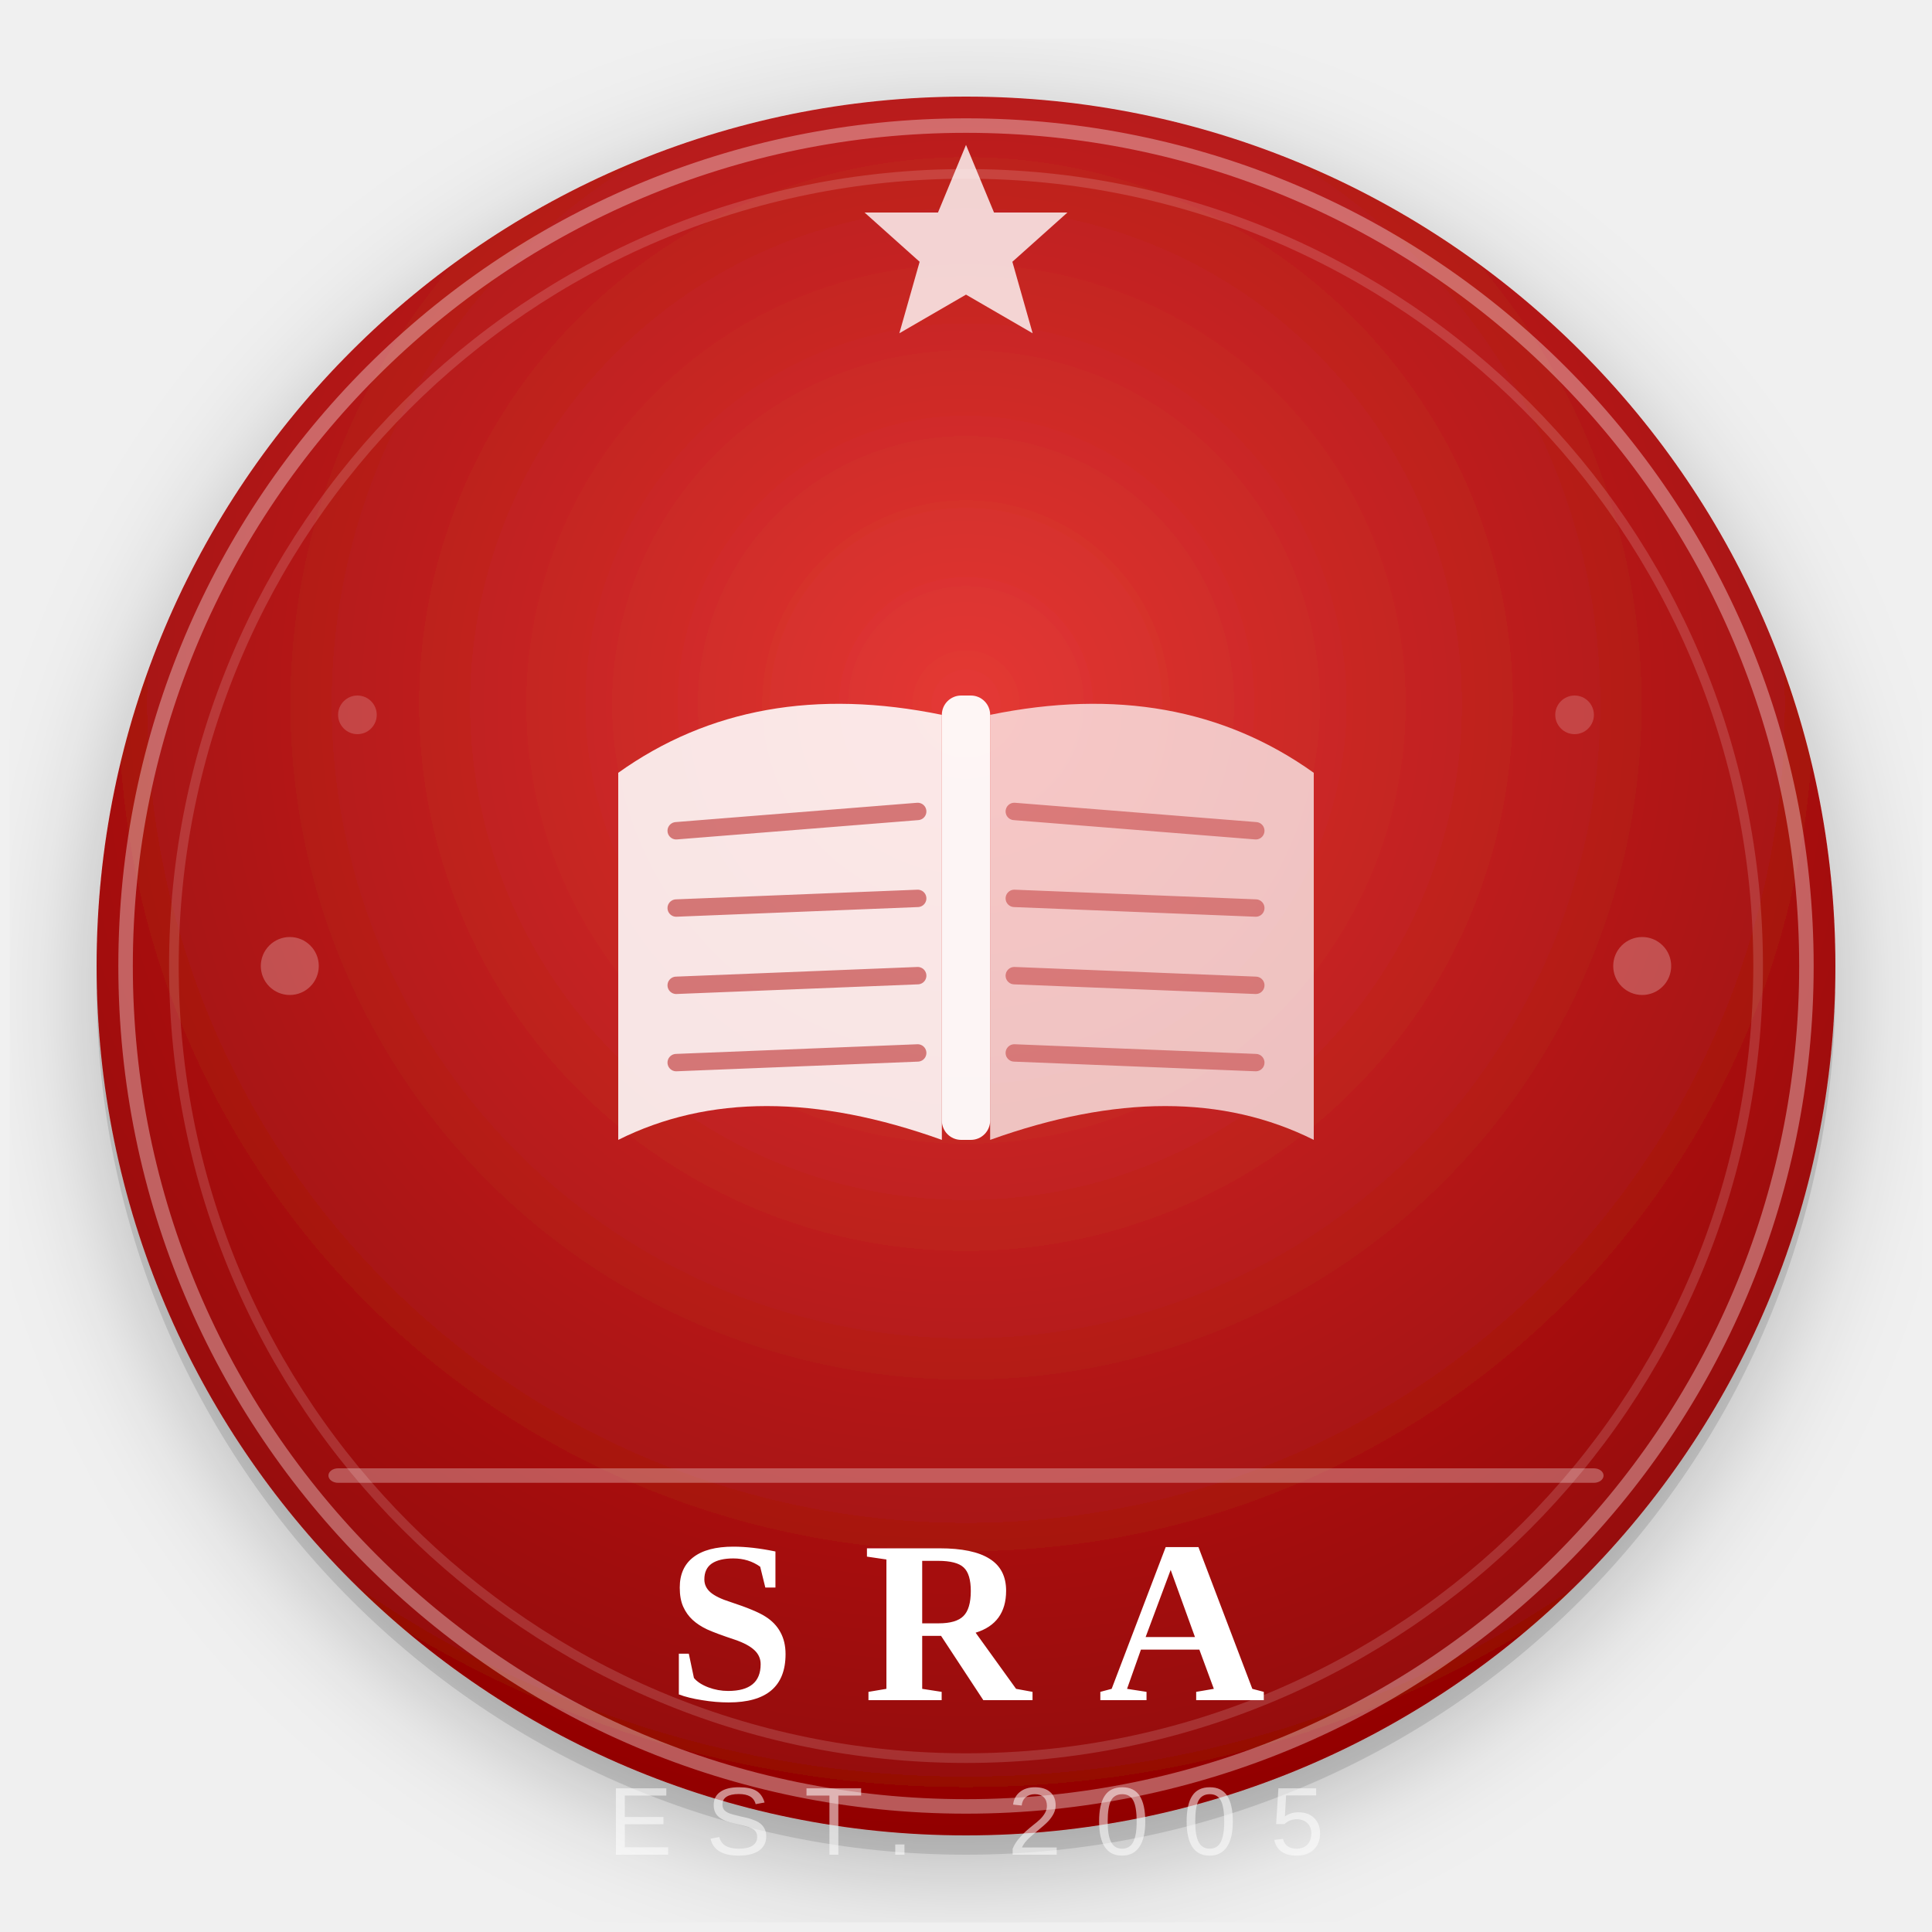
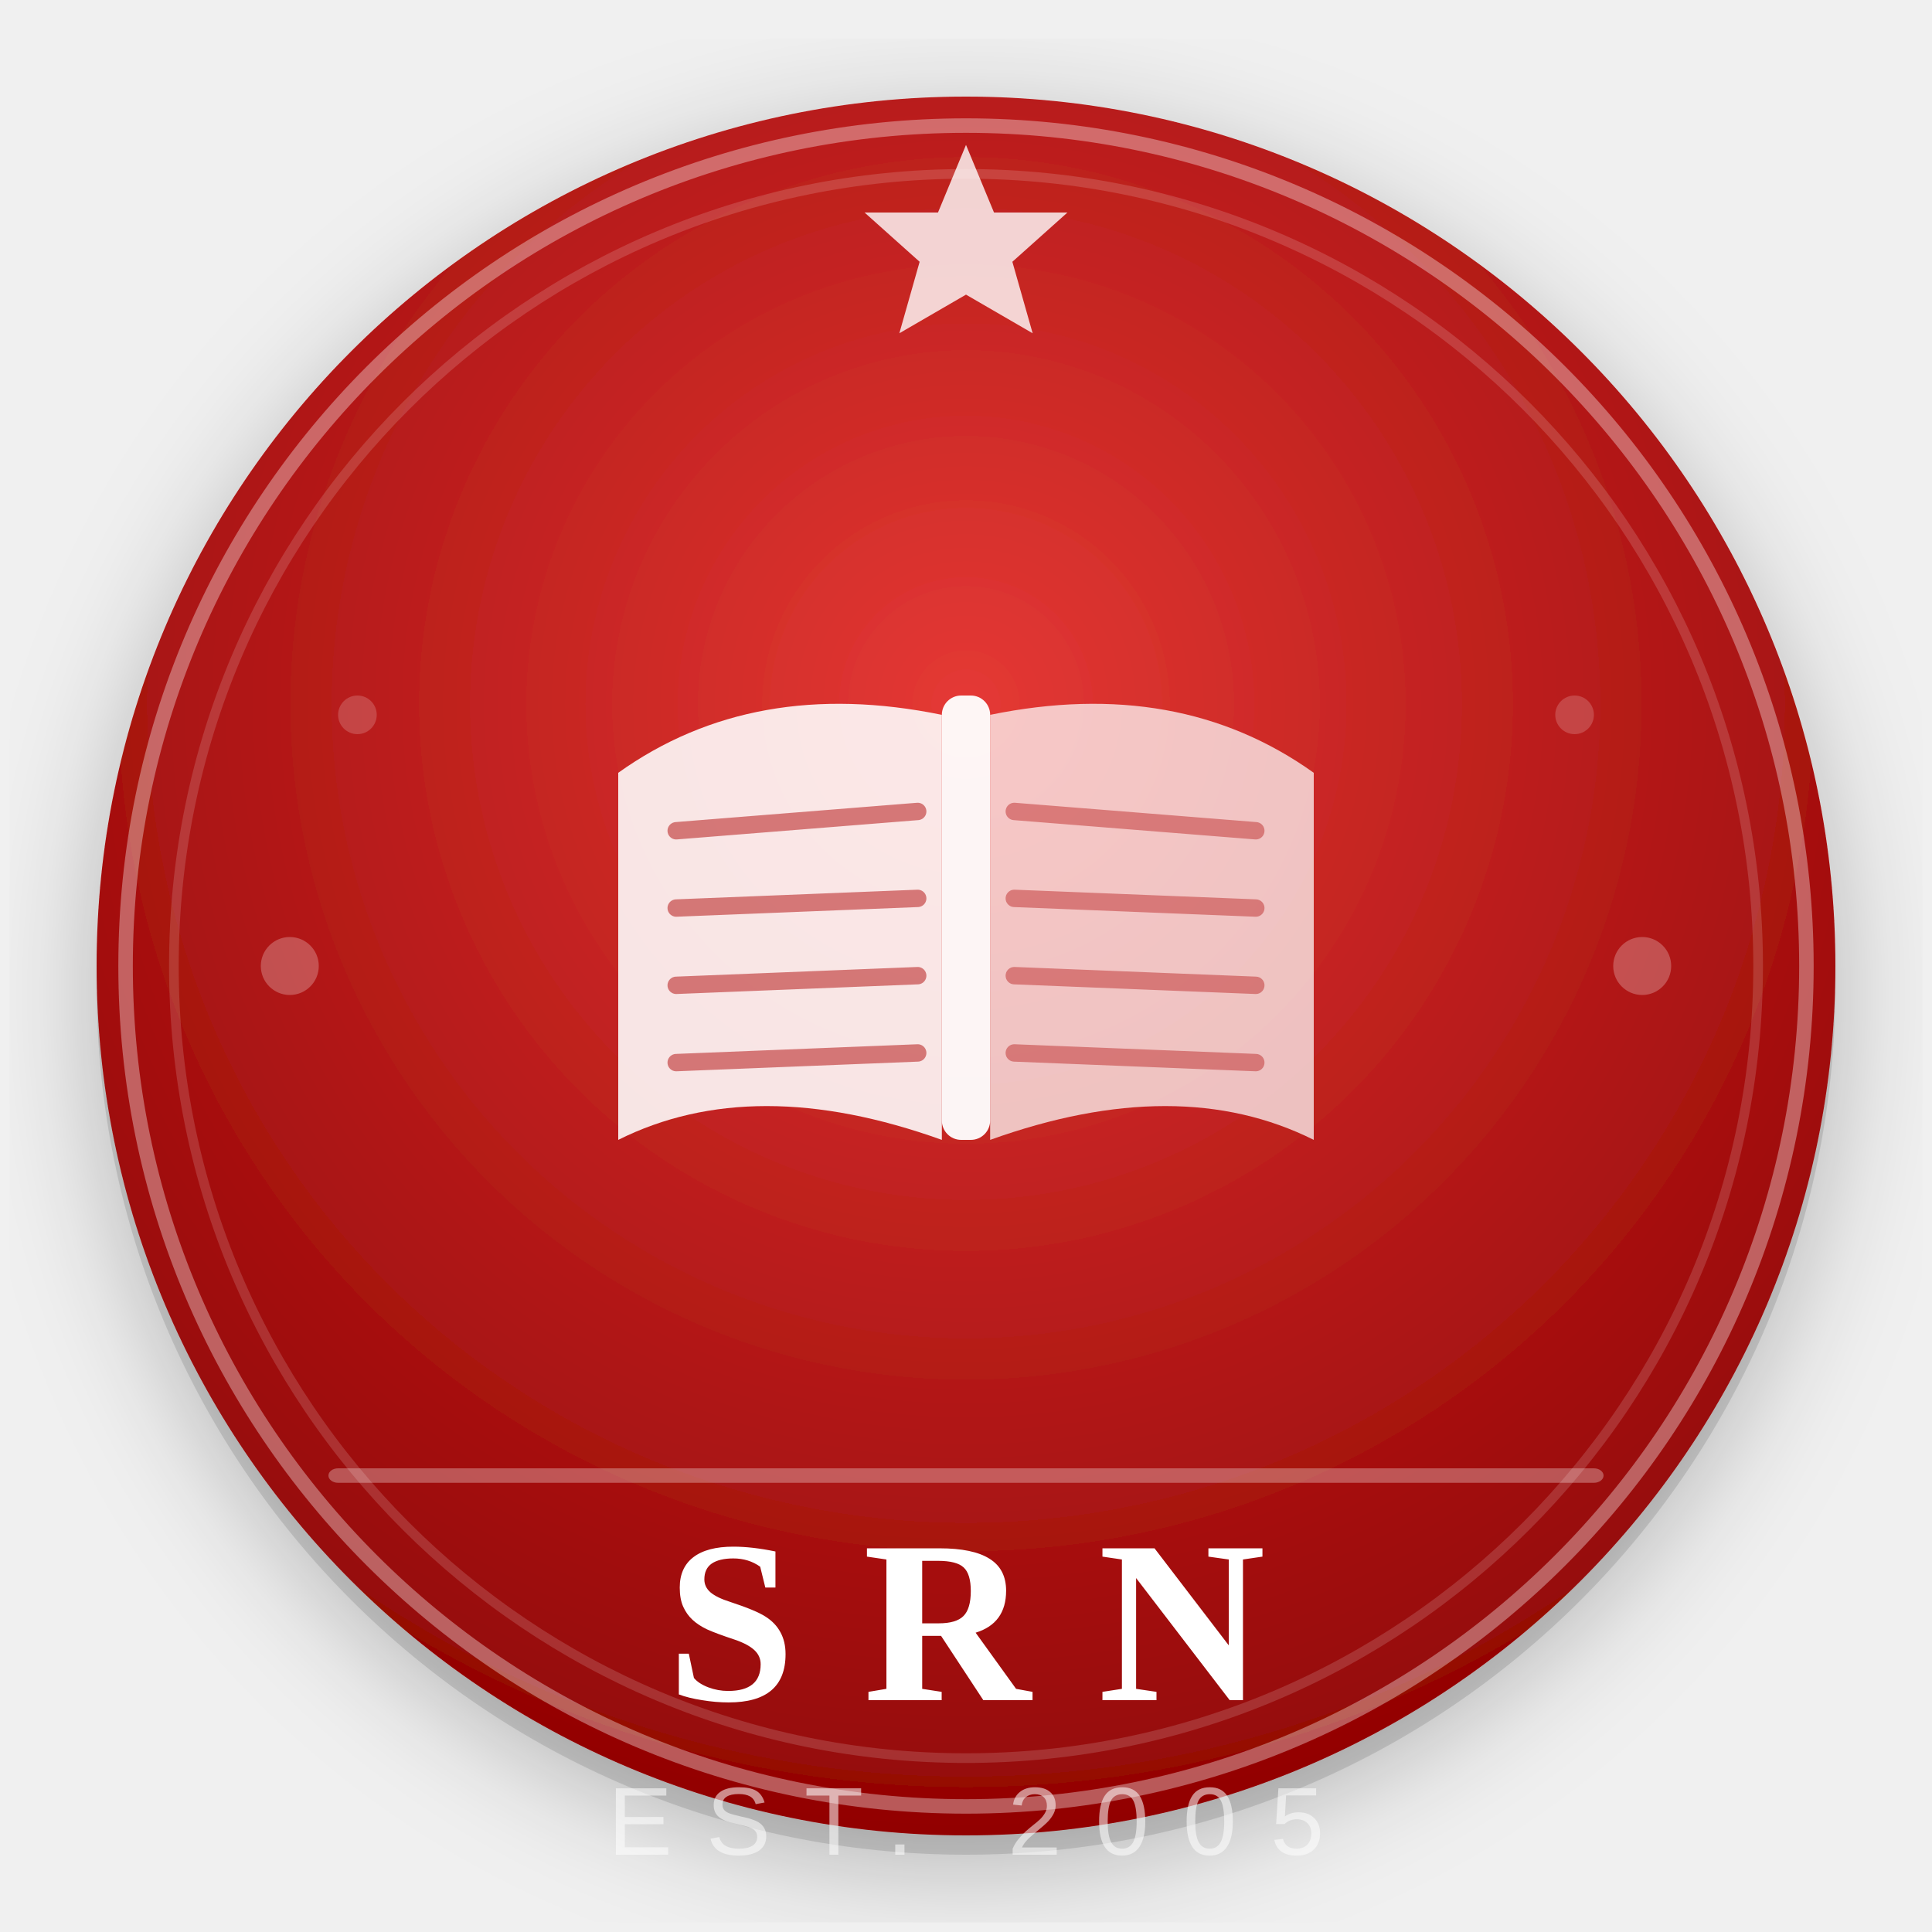
<svg xmlns="http://www.w3.org/2000/svg" width="200" height="200" viewBox="0 0 200 200" role="img" aria-label="Shrimathi Ranganayaki Ammal School Logo">
  <defs>
    <radialGradient id="sra-bg" cx="50%" cy="35%" r="70%">
      <stop offset="0%" stop-color="#E53935" />
      <stop offset="100%" stop-color="#8B0000" />
    </radialGradient>
    <filter id="sra-shadow" x="-5%" y="-5%" width="110%" height="110%">
      <feDropShadow dx="0" dy="3" stdDeviation="6" flood-color="rgba(0,0,0,0.25)" />
    </filter>
  </defs>
  <circle cx="100" cy="102" r="90" fill="rgba(0,0,0,0.12)" />
  <circle cx="100" cy="100" r="90" fill="url(#sra-bg)" filter="url(#sra-shadow)" />
  <circle cx="100" cy="100" r="87" fill="none" stroke="rgba(255,255,255,0.35)" stroke-width="1.5" />
  <circle cx="100" cy="100" r="82" fill="none" stroke="rgba(255,255,255,0.15)" stroke-width="1" />
  <g transform="translate(100, 26)">
    <polygon points="0,-11 2.9,-4 10.5,-4 4.8,1.1 6.9,8.5 0,4.5 -6.9,8.5 -4.8,1.1 -10.5,-4 -2.9,-4" fill="rgba(255,255,255,0.80)" />
  </g>
  <circle cx="30" cy="100" r="3" fill="rgba(255,255,255,0.25)" />
  <circle cx="170" cy="100" r="3" fill="rgba(255,255,255,0.25)" />
  <circle cx="37" cy="74" r="2" fill="rgba(255,255,255,0.18)" />
  <circle cx="163" cy="74" r="2" fill="rgba(255,255,255,0.18)" />
  <g transform="translate(100, 100)">
    <rect x="-2.5" y="-28" width="5" height="46" rx="2" fill="rgba(255,255,255,0.95)" />
    <path d="M-2.5 -26 Q-22 -30 -36 -20 L-36 18 Q-22 11 -2.5 18 Z" fill="rgba(255,255,255,0.88)" />
    <path d="M2.5 -26 Q22 -30 36 -20 L36 18 Q22 11 2.5 18 Z" fill="rgba(255,255,255,0.72)" />
    <line x1="-30" y1="-14" x2="-5" y2="-16" stroke="#B71C1C" stroke-width="1.8" stroke-linecap="round" opacity="0.55" />
    <line x1="-30" y1="-6" x2="-5" y2="-7" stroke="#B71C1C" stroke-width="1.8" stroke-linecap="round" opacity="0.55" />
    <line x1="-30" y1=" 2" x2="-5" y2=" 1" stroke="#B71C1C" stroke-width="1.8" stroke-linecap="round" opacity="0.55" />
    <line x1="-30" y1="10" x2="-5" y2=" 9" stroke="#B71C1C" stroke-width="1.8" stroke-linecap="round" opacity="0.55" />
    <line x1="30" y1="-14" x2="5" y2="-16" stroke="#B71C1C" stroke-width="1.8" stroke-linecap="round" opacity="0.45" />
    <line x1="30" y1="-6" x2="5" y2="-7" stroke="#B71C1C" stroke-width="1.8" stroke-linecap="round" opacity="0.45" />
    <line x1="30" y1=" 2" x2="5" y2=" 1" stroke="#B71C1C" stroke-width="1.8" stroke-linecap="round" opacity="0.45" />
    <line x1="30" y1="10" x2="5" y2=" 9" stroke="#B71C1C" stroke-width="1.8" stroke-linecap="round" opacity="0.45" />
  </g>
  <rect x="34" y="152" width="132" height="1.5" rx="1" fill="rgba(255,255,255,0.3)" />
-   <text x="100" y="176" text-anchor="middle" font-family="Georgia, 'Times New Roman', serif" font-size="24" font-weight="700" fill="white" letter-spacing="7">SRA</text>
+   <text x="100" y="176" text-anchor="middle" font-family="Georgia, 'Times New Roman', serif" font-size="24" font-weight="700" fill="white" letter-spacing="7">SRN</text>
  <text x="100" y="192" text-anchor="middle" font-family="Arial, Helvetica, sans-serif" font-size="10" fill="rgba(255,255,255,0.55)" letter-spacing="3.5">EST. 2005</text>
</svg>
